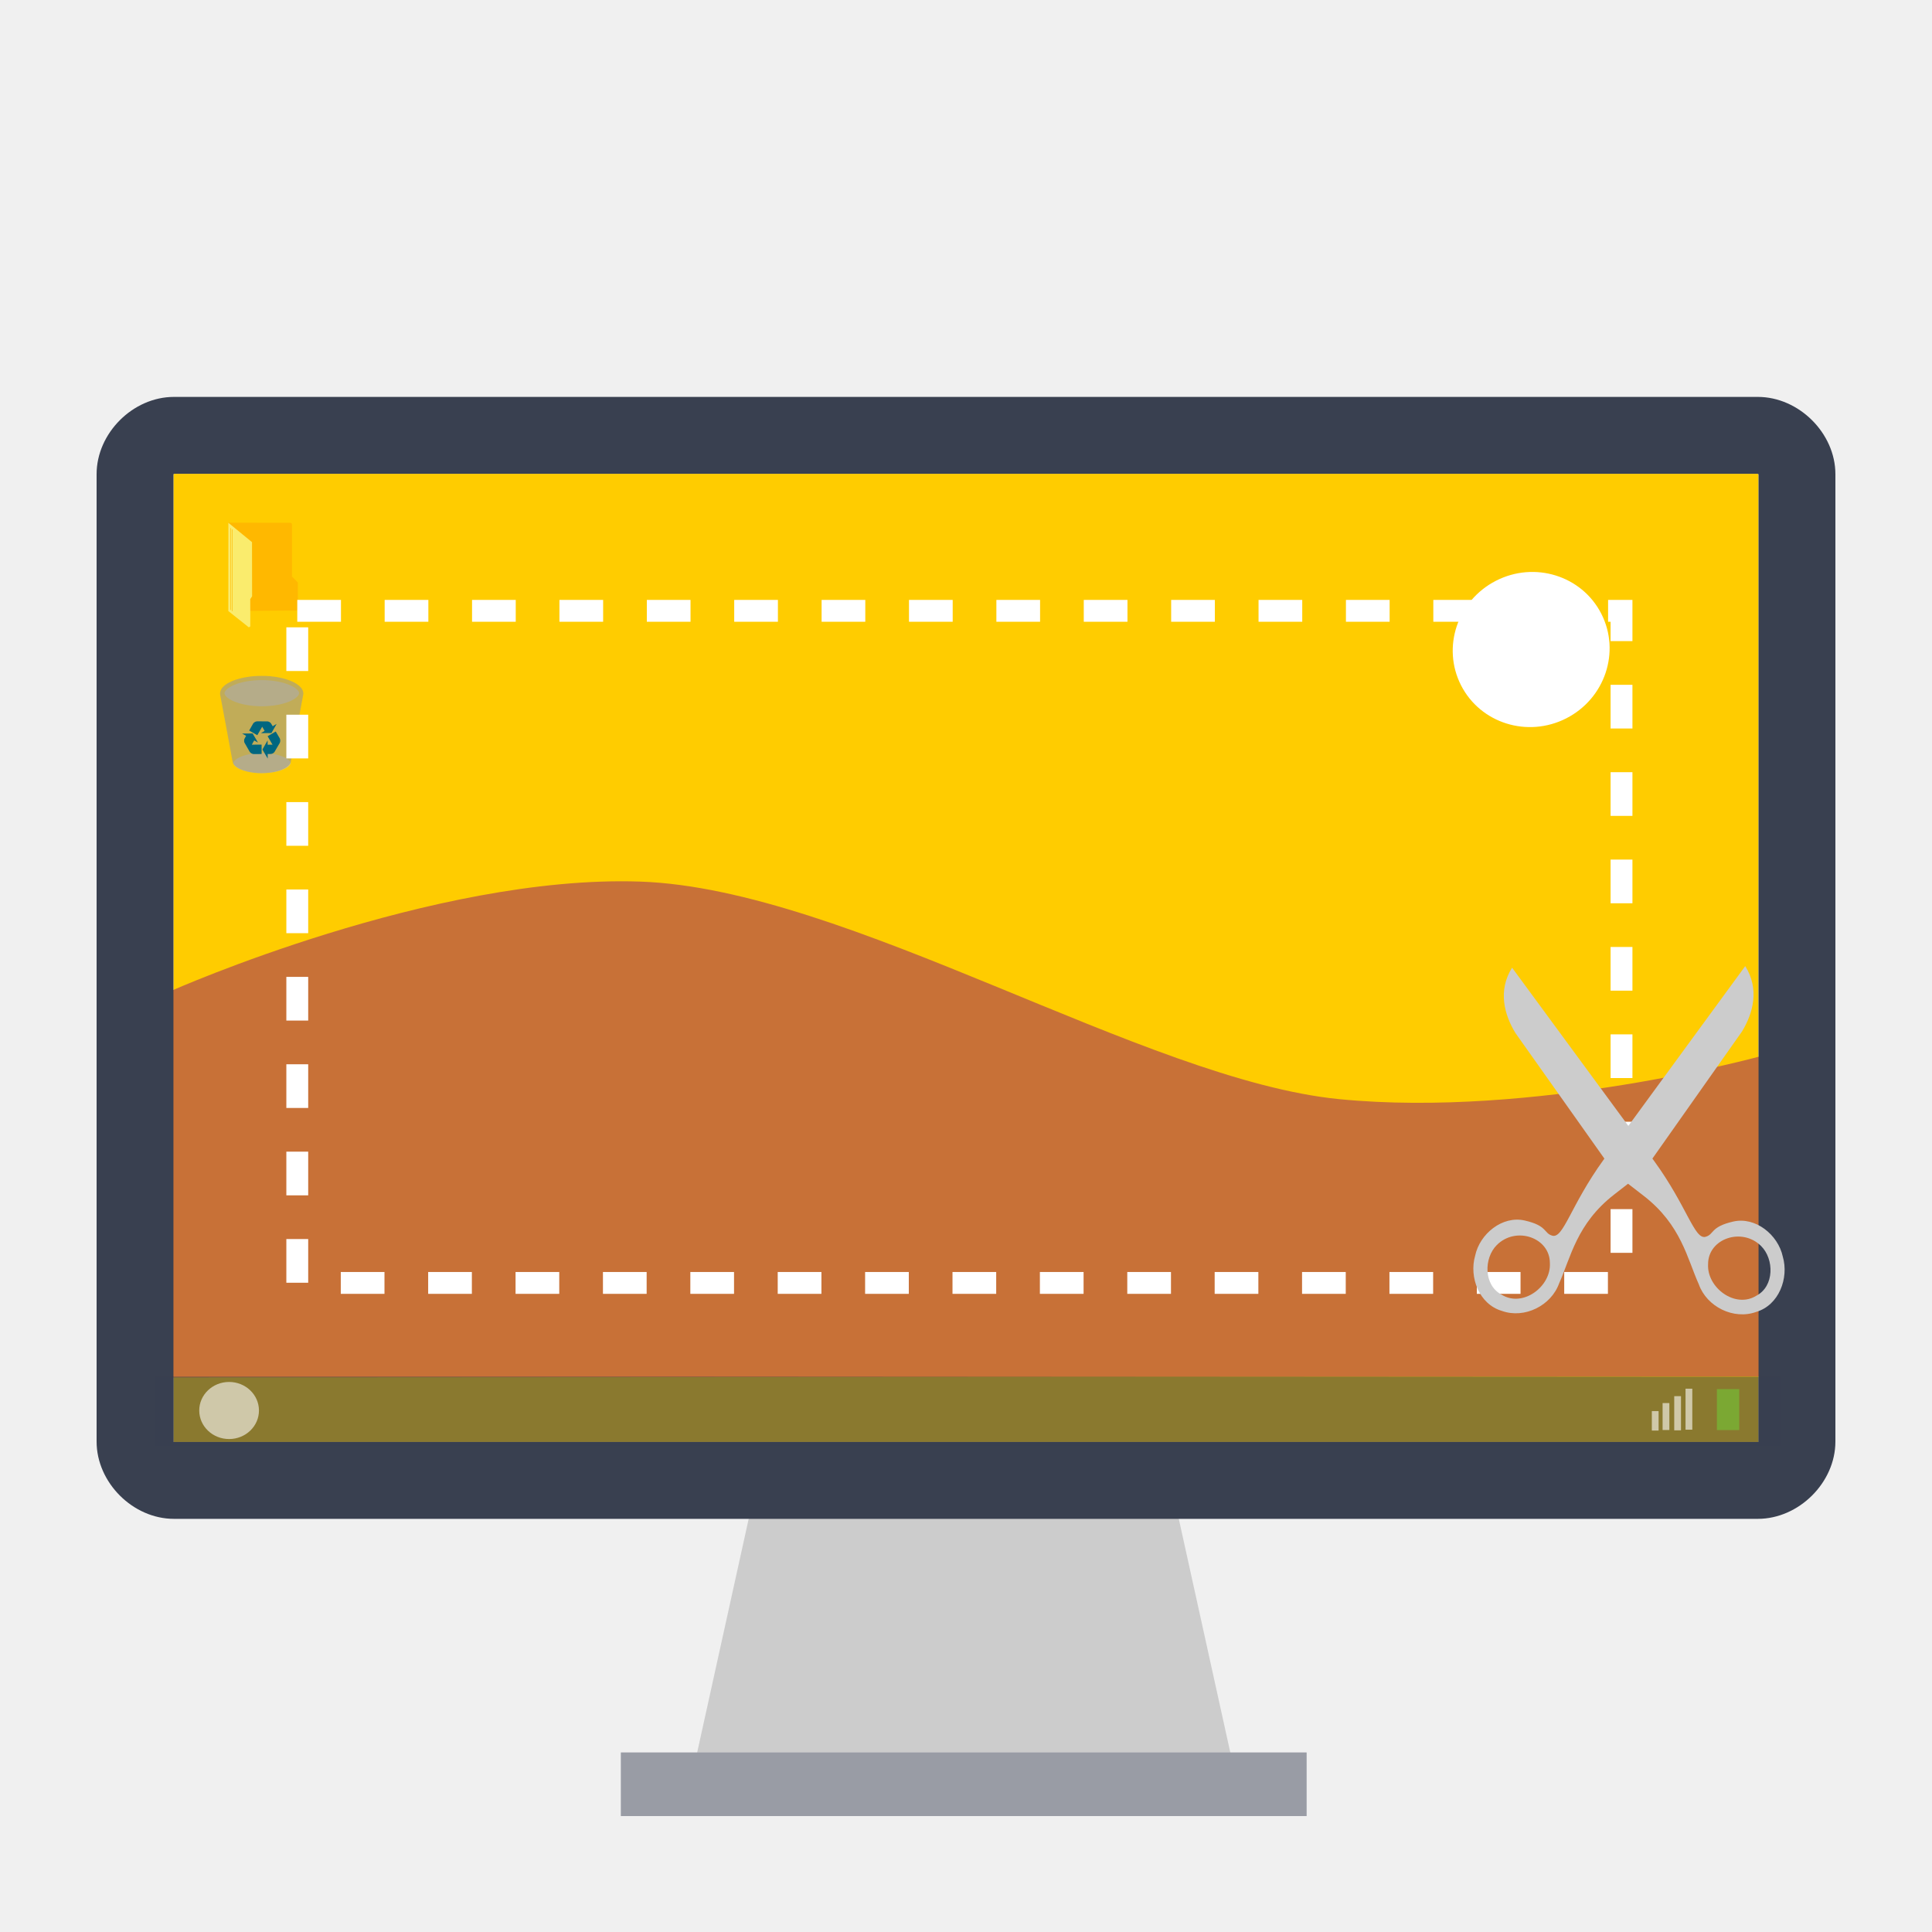
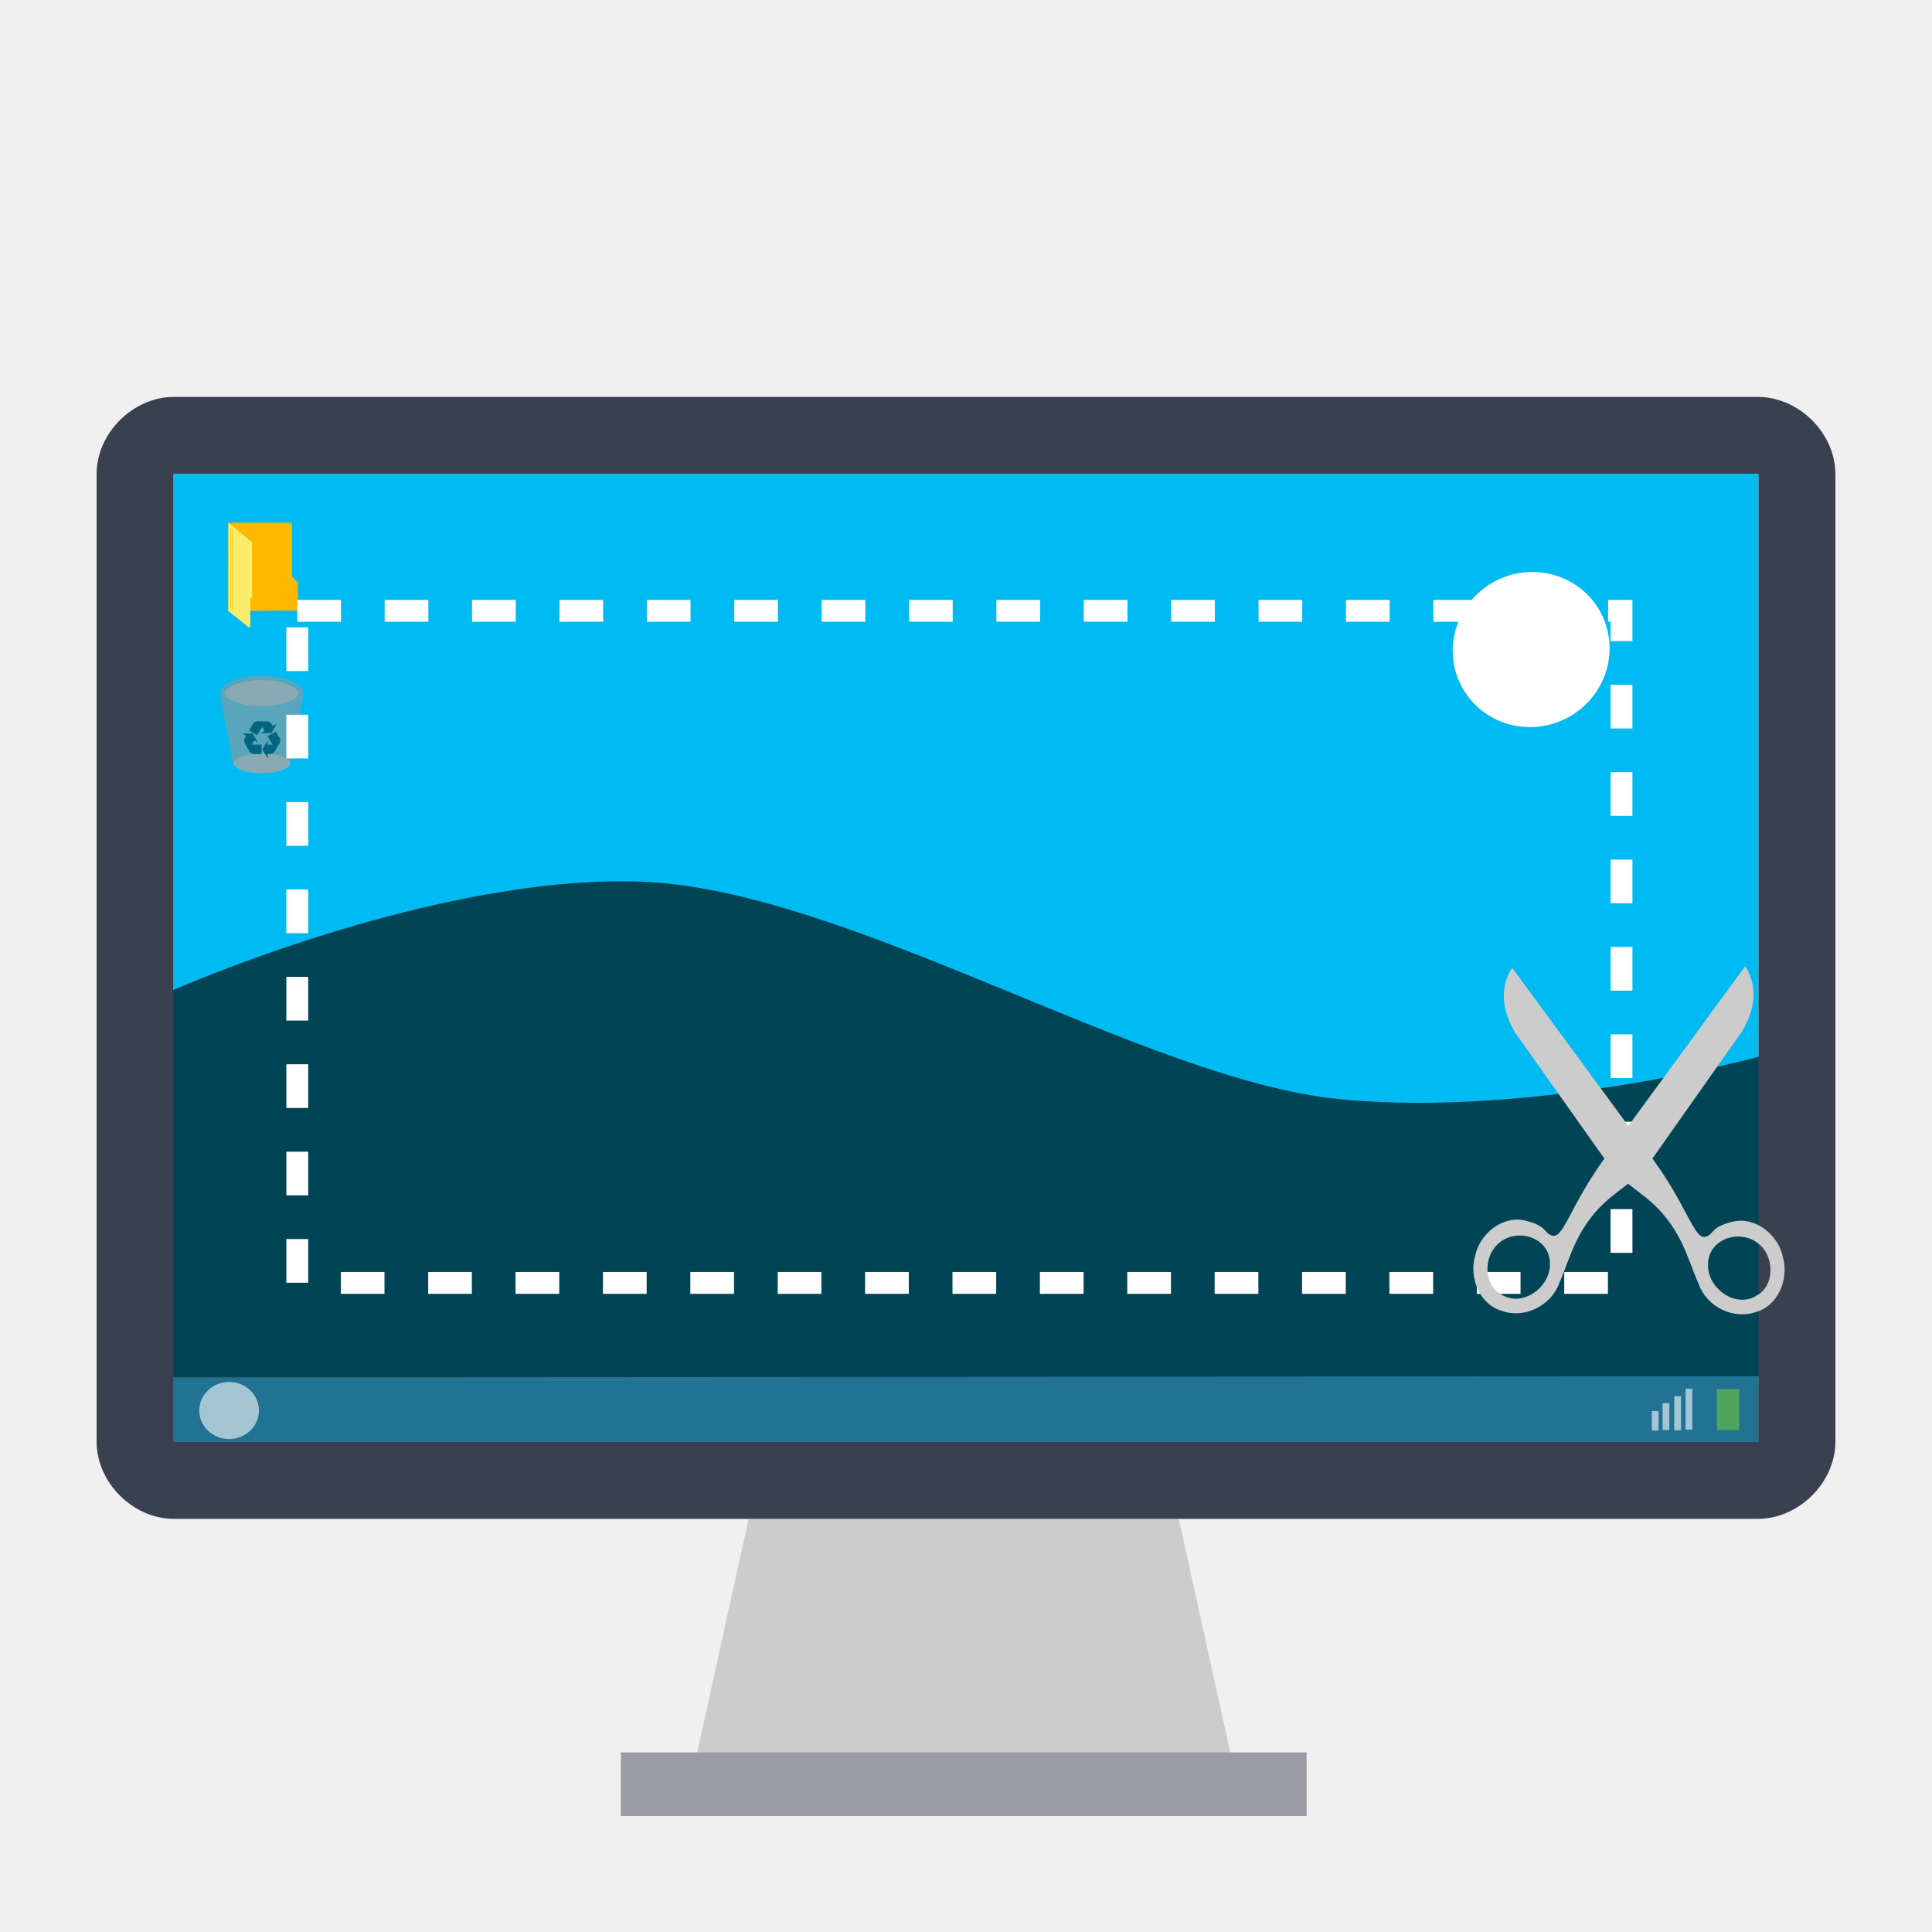
<svg xmlns="http://www.w3.org/2000/svg" version="1.1" id="Layer_1" x="0px" y="0px" viewBox="0 0 500 500" xml:space="preserve" width="100%" height="100%">
  <defs id="defs55" />
  <g id="g23" transform="translate(0,39.767)" />
  <g id="g25" transform="translate(0,39.767)" />
  <g id="g27" transform="translate(0,39.767)" />
  <g id="g29" transform="translate(0,39.767)" />
  <g id="g31" transform="translate(0,39.767)" />
  <g id="g33" transform="translate(0,39.767)" />
  <g id="g35" transform="translate(0,39.767)" />
  <g id="g37" transform="translate(0,39.767)" />
  <g id="g39" transform="translate(0,39.767)" />
  <g id="g41" transform="translate(0,39.767)" />
  <g id="g43" transform="translate(0,39.767)" />
  <g id="g45" transform="translate(0,39.767)" />
  <g id="g47" transform="translate(0,39.767)" />
  <g id="g49" transform="translate(0,39.767)" />
  <g id="g51" transform="translate(0,39.767)" />
-   <g id="g4217">
-     <polygon transform="matrix(0.9,0,0,0.9,42.20468,65.36541)" id="polygon3" points="171.063,352.014 289.402,352.014 309.125,441.463 151.34,441.463 " style="fill:#cccccc" />
+   <g id="g4224">
+     <polygon transform="matrix(0.9,0,0,0.9,42.20468,65.36541)" id="polygon3" points="309.125,441.463 151.34,441.463 171.063,352.014 289.402,352.014 " style="fill:#cccccc" />
    <rect id="rect5" height="16.466" width="177.474" style="fill:#d8d9dd" y="453.534" x="160.677" />
    <rect id="rect11" height="16.466" width="177.474" style="opacity:0.4;fill:#394050;enable-background:new" y="453.534" x="160.677" />
-     <path id="path9" d="m 454.891,122.608 c 0.012,0 0.221,0.136 0.221,0.148 l 0,250.432 -410.225,0 0,-250.432 c 0,-0.012 0.146,-0.148 0.158,-0.148 l 409.846,0 0,0 z" style="fill:#ffcc00;fill-opacity:1" />
-     <path id="path3787" d="m 44.308,256.433 -0.657,100.047 412.728,-0.253 -1.091,-82.783 c 0,0 -58.278,15.955 -108.682,11.017 C 296.202,279.524 219.358,230.024 165.72,228.157 112.083,226.29 44.308,256.433 44.308,256.433 Z" style="fill:#c87137;stroke:none;stroke-width:0.501px;stroke-linecap:butt;stroke-linejoin:miter;stroke-opacity:1;fill-opacity:1" />
+     <path id="path9" d="m 454.891,122.608 c 0.012,0 0.221,0.136 0.221,0.148 l 0,250.432 -410.225,0 0,-250.432 c 0,-0.012 0.146,-0.148 0.158,-0.148 l 409.846,0 0,0 z" style="fill:#00bbf2;fill-opacity:1" />
+     <path id="path3787" d="m 44.308,256.433 -0.657,100.047 412.728,-0.253 -1.091,-82.783 c 0,0 -58.278,15.955 -108.682,11.017 C 296.202,279.524 219.358,230.024 165.72,228.157 112.083,226.29 44.308,256.433 44.308,256.433 Z" style="fill:#004455;fill-opacity:1;stroke:none;stroke-width:0.501px;stroke-linecap:butt;stroke-linejoin:miter;stroke-opacity:1" />
    <path id="path7" d="m 454.891,122.608 c 0.012,0 0.221,0.136 0.221,0.148 l 0,250.432 -410.225,0 0,-250.432 c 0,-0.012 0.146,-0.148 0.158,-0.148 l 409.846,0 0,0 z M 475,247.897 475,122.72 c 0,-10.611 -9.462,-20 -20.074,-20 l 0,0 -409.917,0 C 34.398,102.721 25,112.109 25,122.72 l 0,125.176 0,0.003 0,125.177 c 0,10.612 9.398,20 20.009,20 l 409.917,0 0,0 c 10.612,0 20.074,-9.388 20.074,-20 l 0,-125.177 0,-0.003 z" style="fill:#394050" />
    <rect y="356.28" x="40.189" height="18" width="420.429" id="rect3062" style="fill:#394050;fill-opacity:0.588;stroke:none" />
    <path id="path2996" d="m 59.09,135.281 16.069,0.012 0.27,0.121 0.133,0.258 0,13.518 1.519,1.555 0.012,7.003 -0.383,0.262 -17.628,0.129 z" style="fill:#ffb800;stroke:none" />
    <path id="path3766" d="m 59.09,135.281 6.131,5.026 0.023,14.018 -0.479,0.729 0.011,7.077 -0.387,0.217 -5.309,-4.215 z" style="fill:#faec6d;stroke:none" />
    <path id="path3768" d="m 59.678,157.808 0.032,-21.081" style="fill:none;stroke:#ffb800;stroke-width:0.128px;stroke-linecap:round;stroke-linejoin:miter;stroke-opacity:1" />
    <path id="path3768-3" d="m 60.105,158.115 0.032,-21.081" style="fill:none;stroke:#ffb800;stroke-width:0.128px;stroke-linecap:round;stroke-linejoin:miter;stroke-opacity:1" />
    <path style="fill:#cccccc;fill-opacity:0.588;stroke-width:0.785" d="m 66.492,182.749 c -3.351,-0.167 -6.448,-1.095 -7.786,-2.333 -0.339,-0.314 -0.61,-0.762 -0.609,-1.009 0.002,-0.417 0.515,-1.04 1.234,-1.5 3.08,-1.965 9.452,-2.489 14.124,-1.16 1.614,0.459 2.833,1.084 3.506,1.799 0.455,0.483 0.541,0.789 0.343,1.225 -0.465,1.024 -2.536,2.067 -5.141,2.589 -1.049,0.21 -2.047,0.329 -3.284,0.392 -1.083,0.055 -1.22,0.055 -2.388,-0.004 z" id="path3340" />
    <path style="fill:#cccccc;fill-opacity:0.588;stroke-width:0.785" d="m 66.829,200.064 c -2.571,-0.128 -4.948,-0.84 -5.974,-1.79 -0.26,-0.241 -0.468,-0.585 -0.467,-0.774 0.001,-0.32 0.395,-0.798 0.947,-1.151 2.363,-1.508 7.252,-1.91 10.836,-0.89 1.238,0.352 2.174,0.832 2.69,1.38 0.349,0.37 0.415,0.606 0.263,0.94 -0.357,0.786 -1.945,1.586 -3.944,1.986 -0.805,0.161 -1.571,0.253 -2.52,0.301 -0.831,0.042 -0.936,0.042 -1.832,-0.004 z" id="path3340-3" />
    <path style="fill:#969696;fill-opacity:0.588;stroke-width:0.785" d="m 66.658,200.071 c -2.754,-0.189 -4.996,-0.941 -5.965,-2.001 -0.345,-0.377 -0.438,-0.58 -0.541,-1.17 -0.282,-1.63 -3.054,-16.544 -3.127,-16.822 -0.496,-1.901 1.529,-3.623 5.37,-4.566 0.88,-0.216 2.217,-0.43 3.277,-0.524 0.952,-0.085 3.163,-0.085 4.115,0 4.647,0.414 8.126,2.016 8.65,3.983 0.101,0.38 0.093,0.67 -0.036,1.195 -0.139,0.568 -3.128,16.769 -3.128,16.952 0,0.074 -0.076,0.287 -0.168,0.472 -0.47,0.94 -2.044,1.772 -4.17,2.206 -1.183,0.241 -3.038,0.36 -4.28,0.275 z" id="path3348" />
    <g style="fill:#006680;stroke:#006680;stroke-opacity:1" id="g20" transform="matrix(0.2636942,0,0,0.2636942,50.98515,169.0712)">
      <linearGradient y2="89.454" x2="81.226" y1="89.454" x1="64.779" gradientUnits="userSpaceOnUse" id="SVGID_2_">
        <stop id="stop23" style="stop-color:#80C11B" offset="0" />
        <stop id="stop25" style="stop-color:#80E21B" offset="1" />
      </linearGradient>
      <path style="fill:#006680;stroke:#006680;stroke-opacity:1" id="path27" d="m 68.818,87.321 -4.039,7.105 4.105,7.037 -0.016,-3.096 3.416,-0.063 c 2.135,-0.059 3.303,-1.699 3.303,-1.699 l 5.166,-8.844 c 1.104,-2.484 -0.076,-4.172 -0.076,-4.172 l -3.594,-6.146 -7.104,4.107 4.563,7.889 c 0.168,0.416 -0.1,0.754 -0.596,0.746 l -5.107,0.035 -0.021,-2.899 0,0 z" />
      <linearGradient y2="88.809" x2="62.918" y1="88.809" x1="46.181" gradientUnits="userSpaceOnUse" id="SVGID_3_">
        <stop id="stop30" style="stop-color:#80C11B" offset="0" />
        <stop id="stop32" style="stop-color:#80E21B" offset="1" />
      </linearGradient>
      <path style="fill:#006680;stroke:#006680;stroke-opacity:1" id="path34" d="m 58.476,86.259 -4.15,-7.043 -8.145,0.055 2.689,1.529 -1.651,2.99 c -1.013,1.881 -0.17,3.711 -0.17,3.711 l 5.096,8.885 c 1.604,2.197 3.656,2.011 3.656,2.011 l 7.118,-0.05 -0.024,-8.207 -9.112,0.027 C 53.34,90.104 53.179,89.706 53.432,89.278 l 2.515,-4.447 2.529,1.428 0,0 z" />
      <linearGradient y2="73.499" x2="76.783" y1="73.499" x1="51.884" gradientUnits="userSpaceOnUse" id="SVGID_4_">
        <stop id="stop37" style="stop-color:#80C11B" offset="0" />
        <stop id="stop39" style="stop-color:#80E21B" offset="1" />
      </linearGradient>
      <path style="fill:#006680;stroke:#006680;stroke-opacity:1" id="path41" d="m 64.572,77.841 8.174,-0.063 4.037,-7.074 -2.672,1.561 -1.762,-2.928 C 71.232,67.519 69.224,67.329 69.224,67.329 L 58.981,67.282 c -2.707,0.287 -3.573,2.154 -3.573,2.154 l -3.524,6.188 7.111,4.092 4.546,-7.896 c 0.276,-0.354 0.701,-0.291 0.944,0.145 l 2.588,4.402 -2.501,1.474 0,0 z" />
    </g>
    <path d="m 67.019,365.004 a 7.728,7.387 0 0 1 -7.693,7.419 7.728,7.387 0 0 1 -7.762,-7.354 7.728,7.387 0 0 1 7.693,-7.42 7.728,7.387 0 0 1 7.762,7.353" id="path3832" style="fill:#ffffff;fill-opacity:0.588;stroke:none" />
    <rect y="359.494" x="444.329" height="10.607" width="5.786" id="rect3852" style="fill:#71c837;fill-opacity:0.588;stroke:none" />
    <rect y="359.392" x="436.216" height="10.607" width="1.751" id="rect3852-6" style="fill:#ffffff;fill-opacity:0.588;stroke:none" />
    <rect y="361.324" x="433.29" height="8.846" width="1.751" id="rect3852-6-7" style="fill:#ffffff;fill-opacity:0.588;stroke:none" />
    <rect y="363.114" x="430.279" height="6.971" width="1.751" id="rect3852-6-7-5" style="fill:#ffffff;fill-opacity:0.588;stroke:none" />
    <rect y="365.188" x="427.494" height="5.039" width="1.751" id="rect3852-6-7-5-3" style="fill:#ffffff;fill-opacity:0.588;stroke:none" />
    <path transform="matrix(0.8913719,-0.4532728,0.4532728,0.8913718,0,0)" d="m 297.404,329.452 a 20.377,19.992 0 0 1 -20.353,19.992 20.377,19.992 0 0 1 -20.4,-19.945 20.377,19.992 0 0 1 20.305,-20.039 20.377,19.992 0 0 1 20.448,19.898" id="path3767" style="fill:#ffffff;fill-opacity:1;stroke:none" />
-     <rect y="158.082" x="76.934" height="173.937" width="342.712" id="rect4235" style="fill:none;stroke:#ffffff;stroke-width:5.654;stroke-linecap:butt;stroke-linejoin:miter;stroke-miterlimit:4;stroke-opacity:1;stroke-dasharray:11.308, 11.308;stroke-dashoffset:0" />
+     <rect y="158.082" x="76.934" height="173.937" width="342.712" id="rect4235" style="fill:none;stroke:#ffffff;stroke-width:5.654;stroke-linecap:butt;stroke-linejoin:miter;stroke-miterlimit:4;stroke-dasharray:11.308, 11.308;stroke-dashoffset:0;stroke-opacity:1" />
    <g style="fill:#cccccc;fill-opacity:1;stroke:none" transform="matrix(0.2129776,0,0,-0.2129776,321.4205,384.7409)" id="g4231">
-       <path d="m 439.229,396.966 c -39.993,-55.395 -48.569,-95.834 -62.164,-91.996 -10.627,3 -5.543,12.1 -33.624,18.451 -26.962,6.097 -54.445,-16.088 -60.106,-42.794 -7.56,-26.179 4.862,-59.036 32.508,-67.092 27.363,-9.834 59.916,6.322 69.583,33.575 14.027,31.161 21.163,72.292 66.641,107.681 l 34.907,27.164 120.627,171.109 c 13.481,22.118 21.54,51.52 3.935,79.454 L 439.229,396.966 z M 309.64,293.561 c 23.254,23.302 64.513,9.214 64.512,-21.821 1.714,-28.55 -32.933,-54.632 -58.766,-38.391 -21.746,11.38 -21.664,44.261 -5.745,60.212 z" id="path49000" style="fill:#cccccc;fill-opacity:1;stroke:none;stroke-width:7.541;marker-start:none" />
-       <path d="m 501.042,395.458 c 40.115,-55.305 48.782,-95.726 62.369,-91.858 10.62,3.024 5.516,12.113 33.582,18.526 26.948,6.157 54.481,-15.967 60.201,-42.659 7.619,-26.163 -4.73,-59.047 -32.358,-67.165 -27.341,-9.895 -59.929,6.189 -69.658,33.419 -14.096,31.13 -21.324,72.244 -66.88,107.533 L 453.331,380.34 332.323,551.18 c -13.53,22.088 -21.654,51.472 -4.112,79.445 L 501.042,395.458 z M 630.862,292.342 c -23.306,23.25 -64.534,9.071 -64.463,-21.965 -1.65,-28.554 33.055,-54.558 58.852,-38.26 21.721,11.428 21.565,44.309 5.611,60.225 z" id="path48999" style="fill:#cccccc;fill-opacity:1;stroke:none;stroke-width:6.302;marker-start:none" />
+       <path d="m 439.229,396.966 c -39.993,-55.395 -48.569,-95.834 -62.164,-91.996 -10.627,3 -5.543,12.1 -33.624,18.451 -26.962,6.097 -54.445,-16.088 -60.106,-42.794 -7.56,-26.179 4.862,-59.036 32.508,-67.092 27.363,-9.834 59.916,6.322 69.583,33.575 14.027,31.161 21.163,72.292 66.641,107.681 l 34.907,27.164 120.627,171.109 c 13.481,22.118 21.54,51.52 3.935,79.454 L 439.229,396.966 Z M 309.64,293.561 c 23.254,23.302 64.513,9.214 64.512,-21.821 1.714,-28.55 -32.933,-54.632 -58.766,-38.391 -21.746,11.38 -21.664,44.261 -5.745,60.212 z" id="path49000" style="fill:#cccccc;fill-opacity:1;stroke:none;stroke-width:7.541;marker-start:none" />
+       <path d="m 501.042,395.458 c 40.115,-55.305 48.782,-95.726 62.369,-91.858 10.62,3.024 5.516,12.113 33.582,18.526 26.948,6.157 54.481,-15.967 60.201,-42.659 7.619,-26.163 -4.73,-59.047 -32.358,-67.165 -27.341,-9.895 -59.929,6.189 -69.658,33.419 -14.096,31.13 -21.324,72.244 -66.88,107.533 L 453.331,380.34 332.323,551.18 c -13.53,22.088 -21.654,51.472 -4.112,79.445 L 501.042,395.458 Z M 630.862,292.342 c -23.306,23.25 -64.534,9.071 -64.463,-21.965 -1.65,-28.554 33.055,-54.558 58.852,-38.26 21.721,11.428 21.565,44.309 5.611,60.225 z" id="path48999" style="fill:#cccccc;fill-opacity:1;stroke:none;stroke-width:6.302;marker-start:none" />
    </g>
  </g>
</svg>
